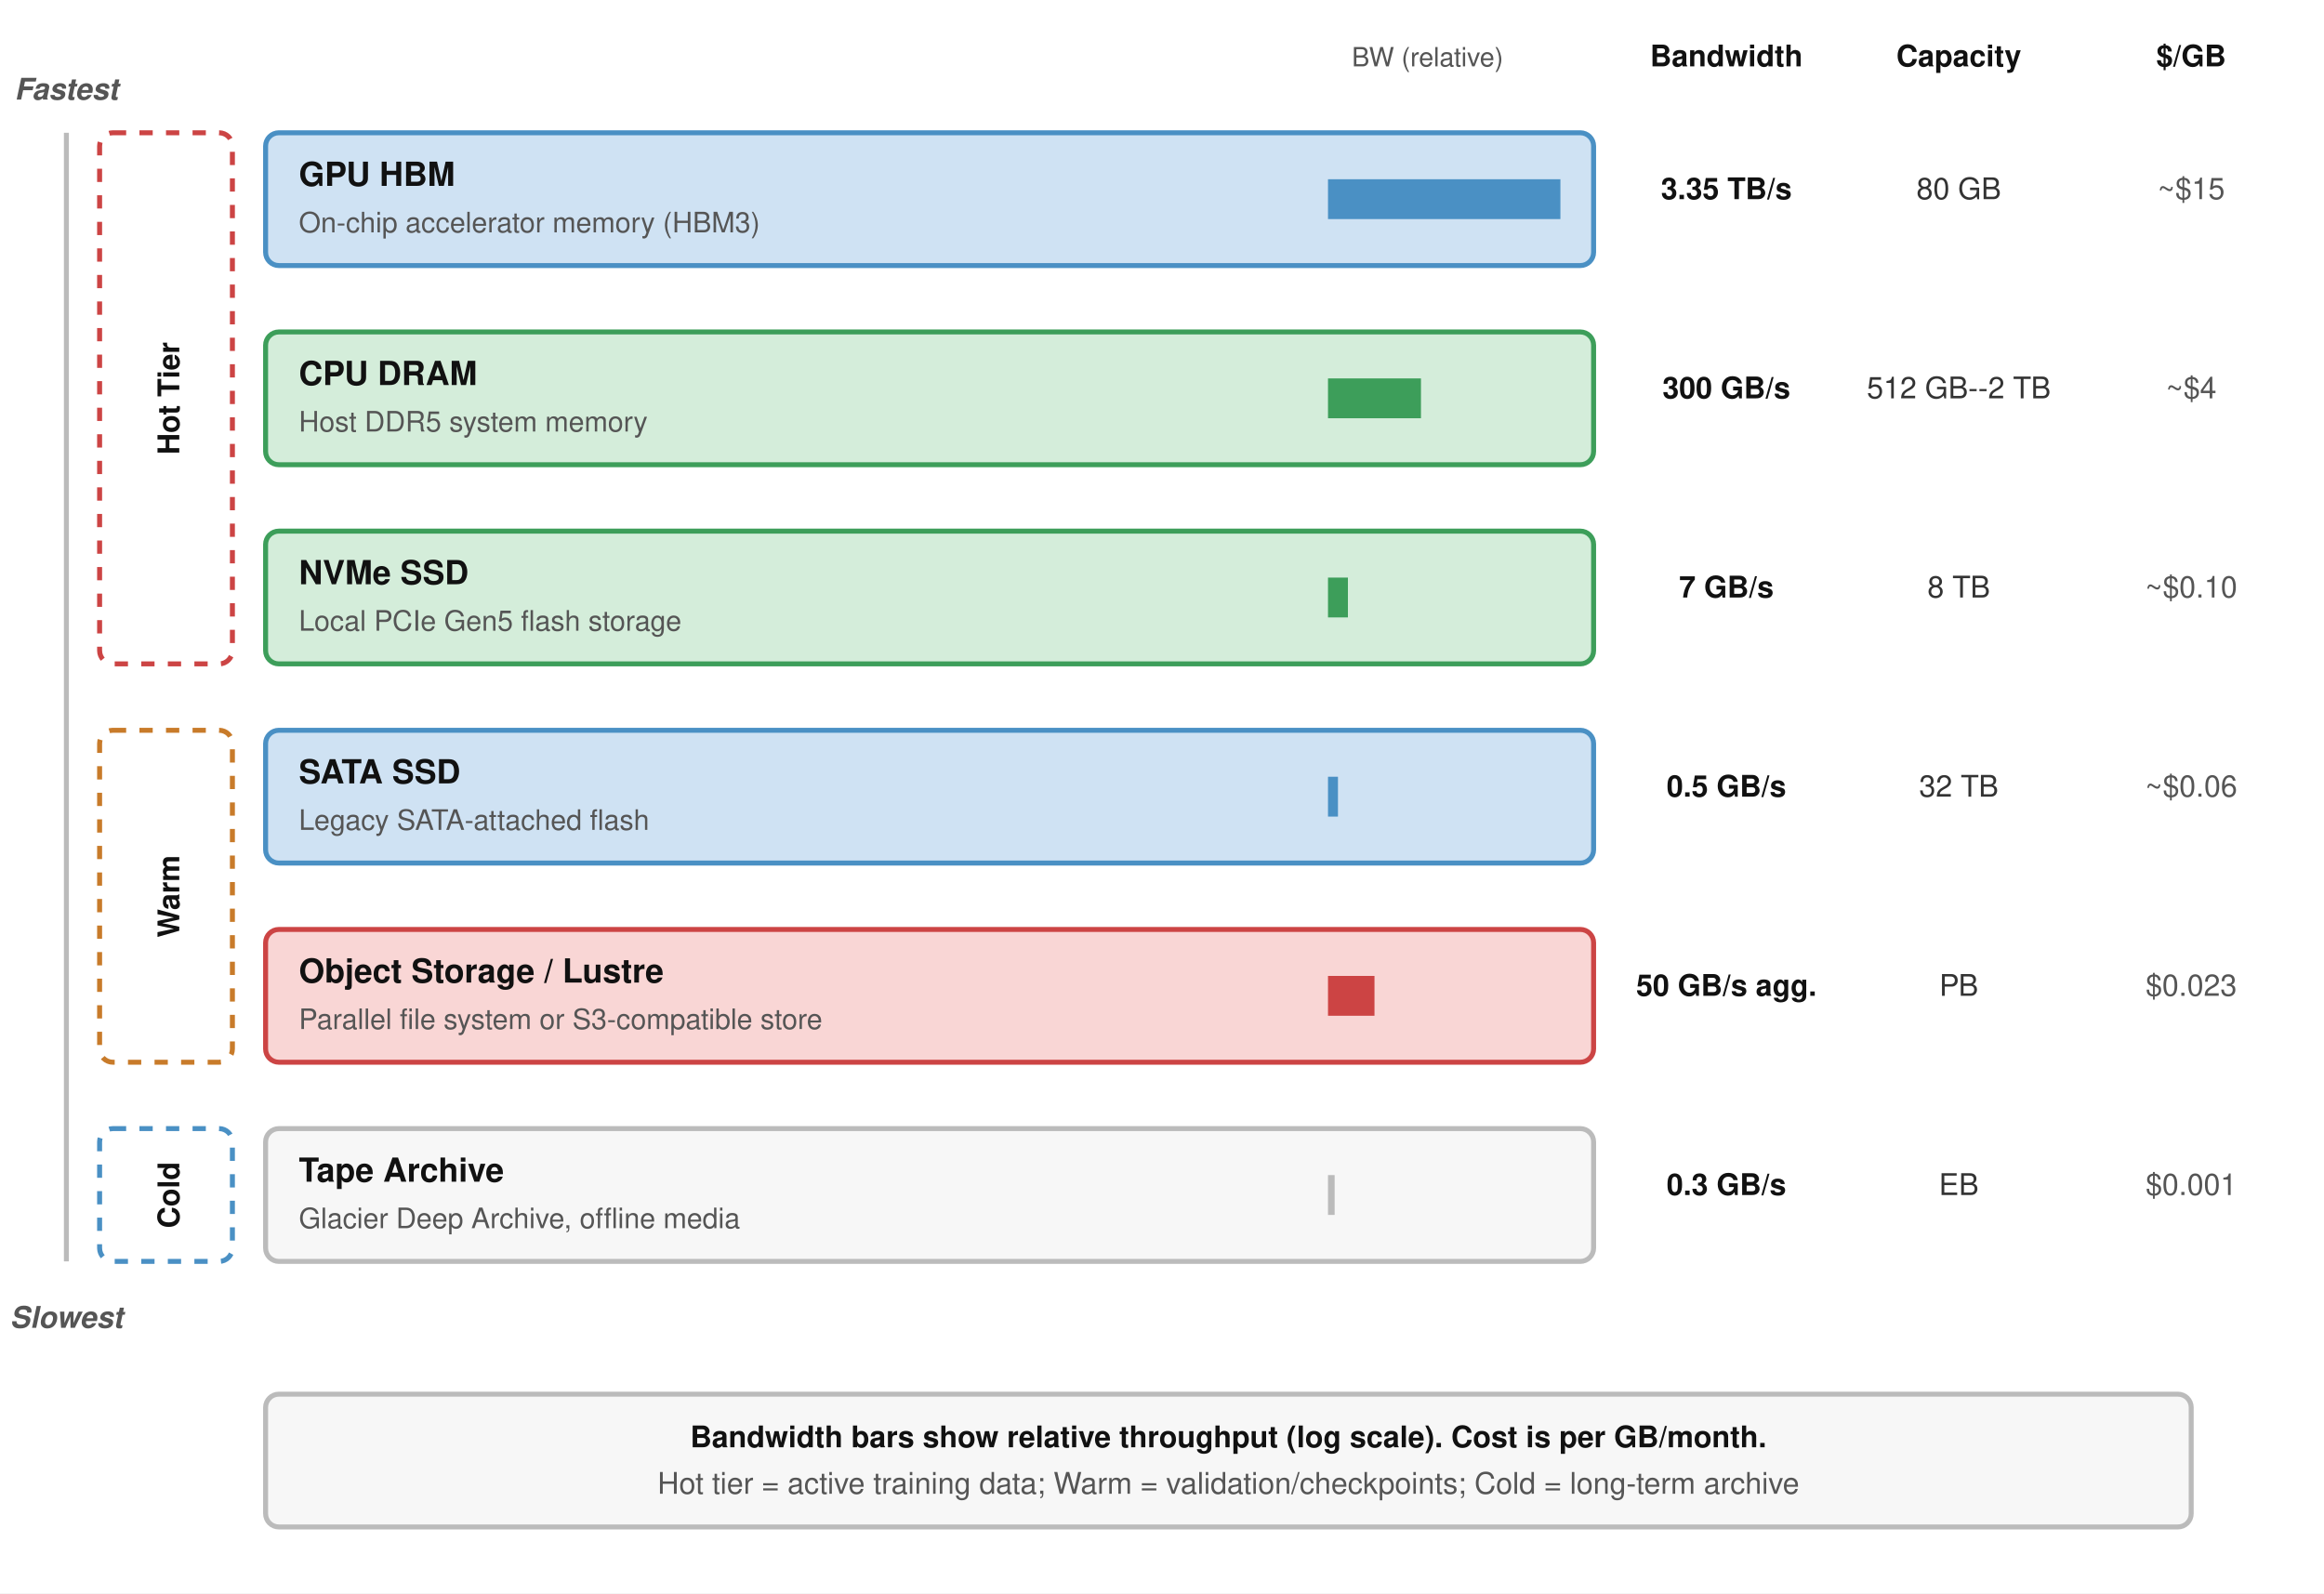
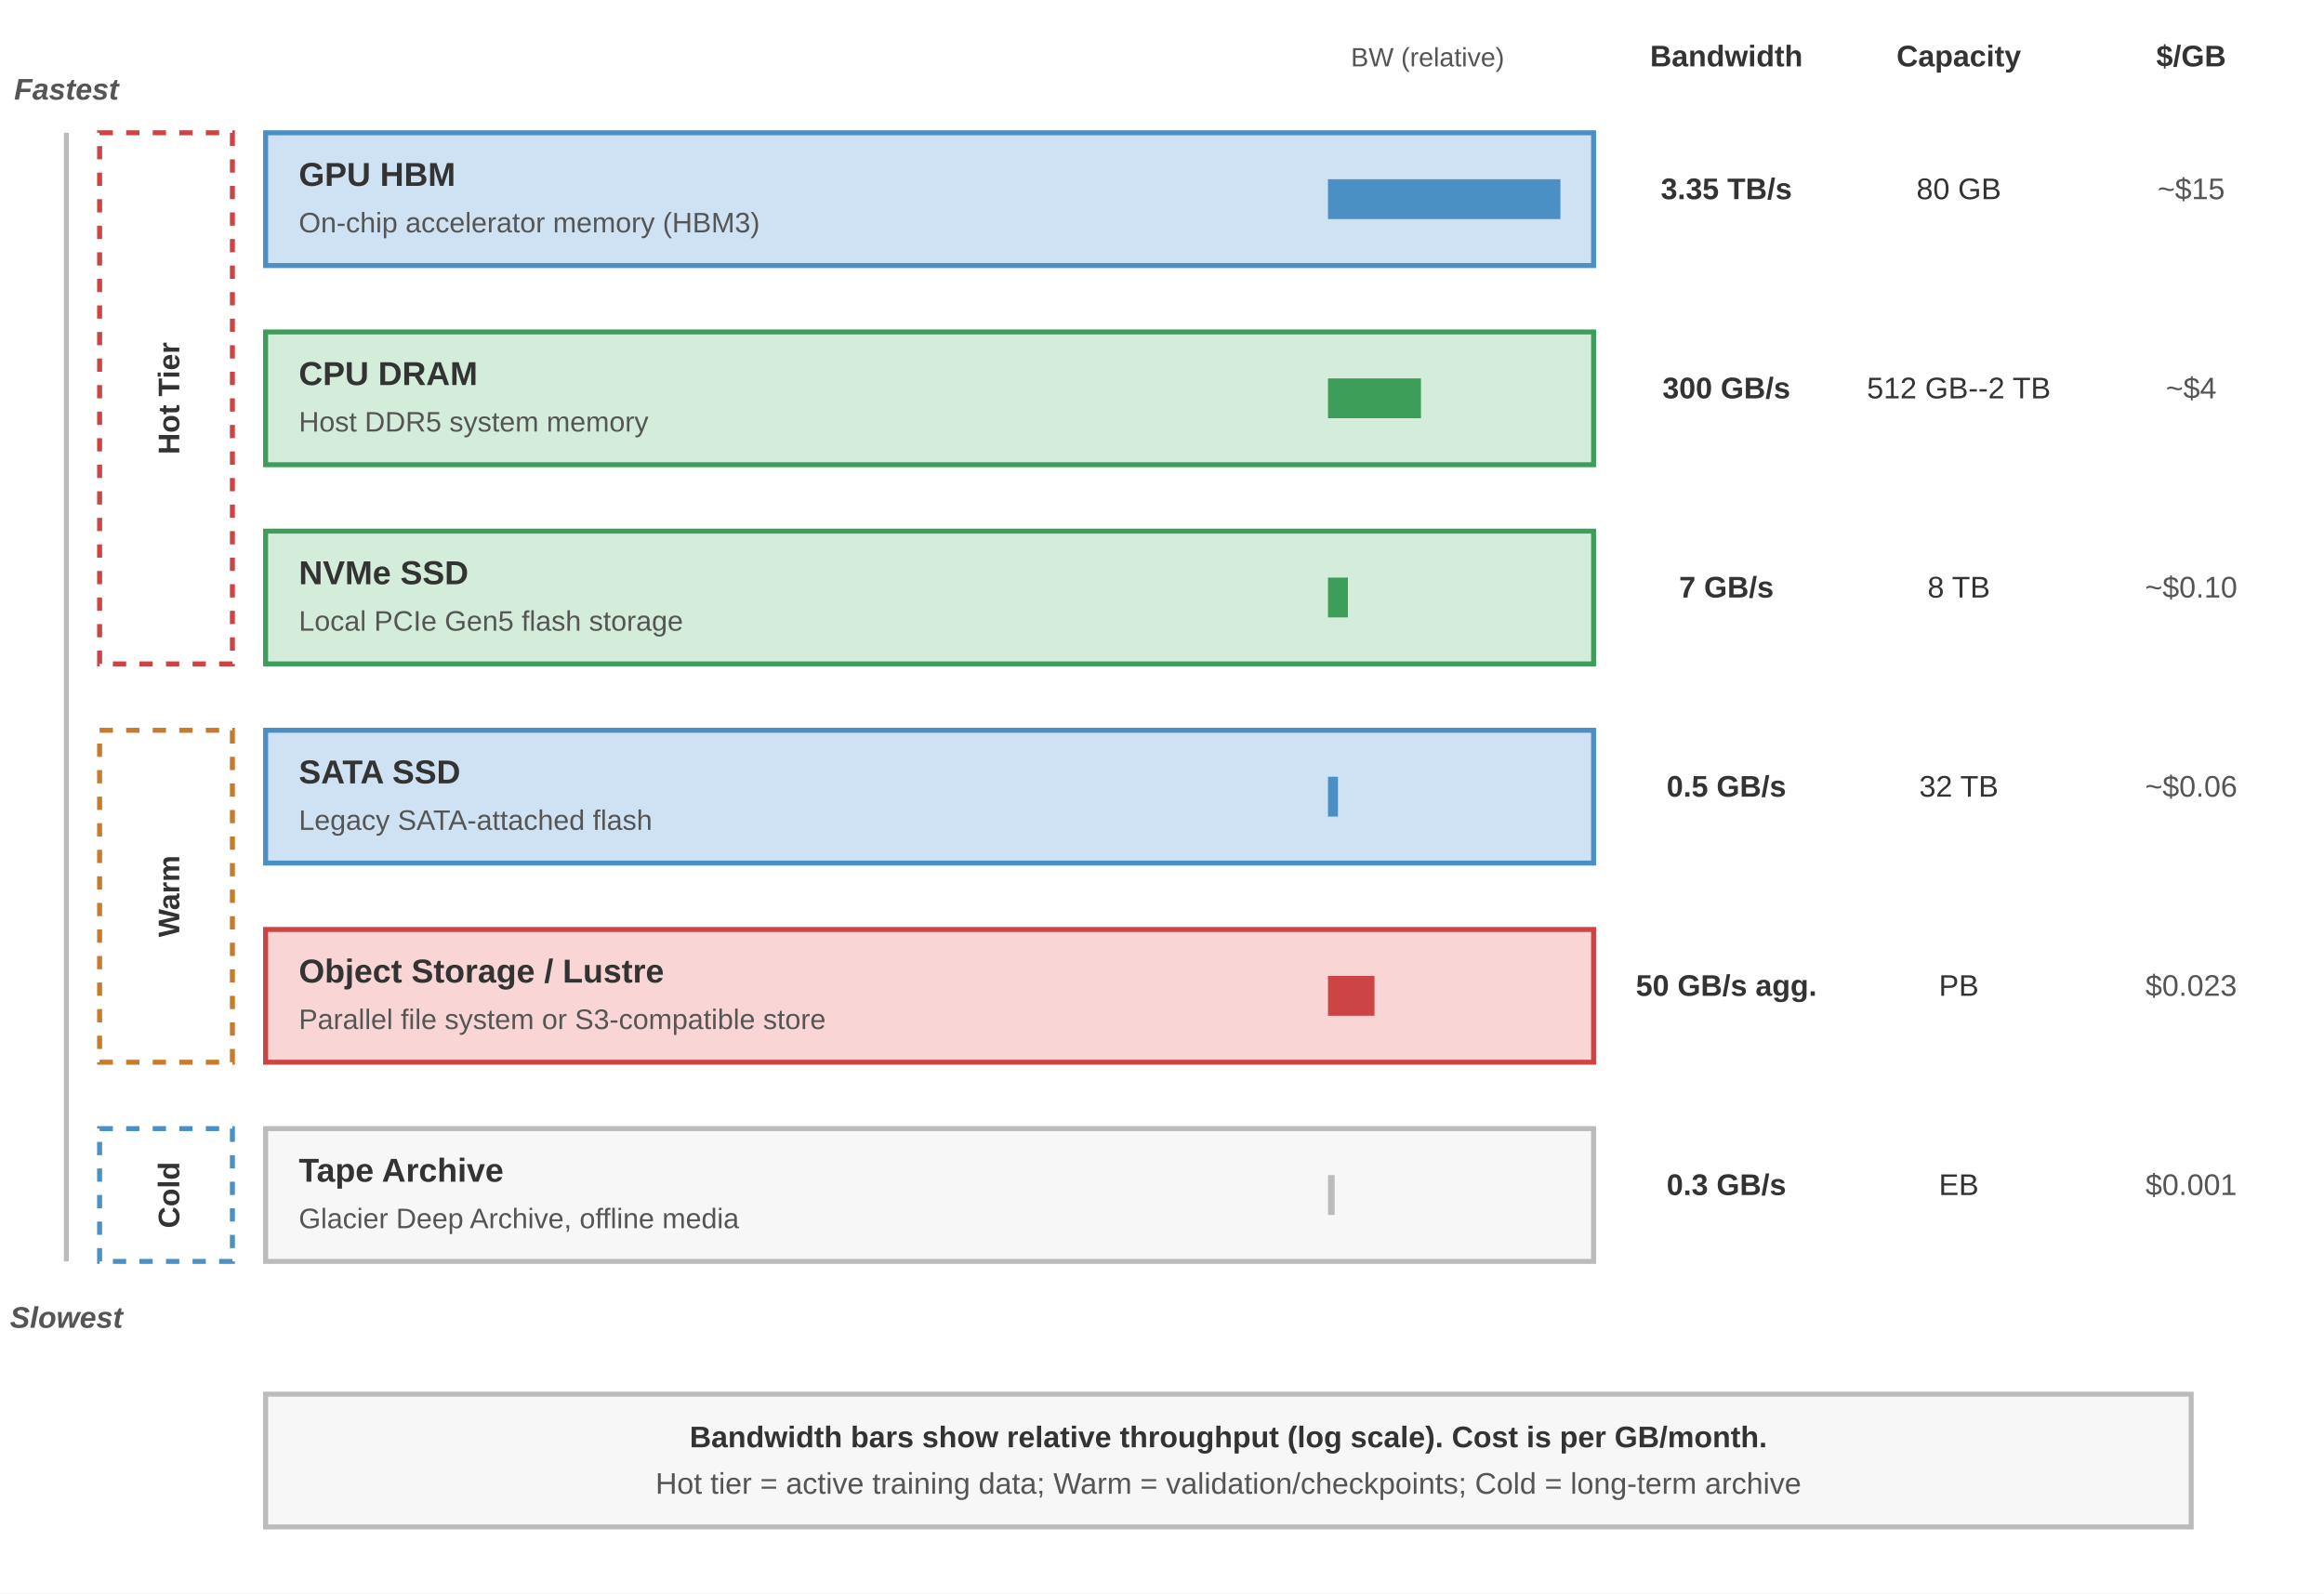
- <svg xmlns="http://www.w3.org/2000/svg" viewBox="0 0 700 480" font-family="Helvetica Neue, Helvetica, Arial, sans-serif">
+ <svg xmlns="http://www.w3.org/2000/svg" font-family="Arial, Helvetica, sans-serif" viewBox="0 0 700 480">
  <defs>
    <marker id="arrow" markerWidth="8" markerHeight="6" refX="7" refY="3" orient="auto">
      <path d="M0,0 L8,3 L0,6 Z" fill="#555" />
    </marker>
    <marker id="arrow-red" markerWidth="8" markerHeight="6" refX="7" refY="3" orient="auto">
      <path d="M0,0 L8,3 L0,6 Z" fill="#a31f34" />
    </marker>
    <marker id="arrow-green" markerWidth="8" markerHeight="6" refX="7" refY="3" orient="auto">
      <path d="M0,0 L8,3 L0,6 Z" fill="#3d9e5a" />
    </marker>
  </defs>
-   <rect width="700" height="480" fill="#ffffff" />
+   <rect width="700" height="480" fill="#fff" />
  <text x="20" y="30" text-anchor="middle" font-size="9" fill="#555" font-weight="600" font-style="italic">Fastest</text>
  <text x="20" y="400" text-anchor="middle" font-size="9" fill="#555" font-weight="600" font-style="italic">Slowest</text>
  <line x1="20" y1="40" x2="20" y2="380" stroke="#bbb" stroke-width="1.5" />
  <text x="430" y="20" font-size="8" fill="#555" text-anchor="middle">BW (relative)</text>
-   <text x="520" y="20" font-size="9" fill="#111" font-weight="700" text-anchor="middle">Bandwidth</text>
-   <text x="590" y="20" font-size="9" fill="#111" font-weight="700" text-anchor="middle">Capacity</text>
-   <text x="660" y="20" font-size="9" fill="#111" font-weight="700" text-anchor="middle">$/GB</text>
-   <rect x="30" y="40" width="40" height="160" fill="none" stroke="#c44" stroke-width="1.5" stroke-dasharray="4,4" rx="4" />
-   <text x="54" y="120" text-anchor="middle" font-size="9" fill="#111" font-weight="600" transform="rotate(-90, 54, 120)">Hot Tier</text>
-   <rect x="30" y="220" width="40" height="100" fill="none" stroke="#c87b2a" stroke-width="1.5" stroke-dasharray="4,4" rx="4" />
-   <text x="54" y="270" text-anchor="middle" font-size="9" fill="#111" font-weight="600" transform="rotate(-90, 54, 270)">Warm</text>
-   <rect x="30" y="340" width="40" height="40" fill="none" stroke="#4a90c4" stroke-width="1.5" stroke-dasharray="4,4" rx="4" />
-   <text x="54" y="360" text-anchor="middle" font-size="9" fill="#111" font-weight="600" transform="rotate(-90, 54, 360)">Cold</text>
+   <text x="520" y="20" font-size="9" fill="#333" font-weight="700" text-anchor="middle">Bandwidth</text>
+   <text x="590" y="20" font-size="9" fill="#333" font-weight="700" text-anchor="middle">Capacity</text>
+   <text x="660" y="20" font-size="9" fill="#333" font-weight="700" text-anchor="middle">$/GB</text>
+   <rect x="30" y="40" width="40" height="160" fill="none" stroke="#c44" stroke-width="1.5" stroke-dasharray="4,4" />
+   <text x="54" y="120" text-anchor="middle" font-size="9" fill="#333" font-weight="600" transform="rotate(-90, 54, 120)">Hot Tier</text>
+   <rect x="30" y="220" width="40" height="100" fill="none" stroke="#c87b2a" stroke-width="1.5" stroke-dasharray="4,4" />
+   <text x="54" y="270" text-anchor="middle" font-size="9" fill="#333" font-weight="600" transform="rotate(-90, 54, 270)">Warm</text>
+   <rect x="30" y="340" width="40" height="40" fill="none" stroke="#4a90c4" stroke-width="1.5" stroke-dasharray="4,4" />
+   <text x="54" y="360" text-anchor="middle" font-size="9" fill="#333" font-weight="600" transform="rotate(-90, 54, 360)">Cold</text>
  <g transform="translate(80, 40)">
-     <rect x="0" y="0" width="400" height="40" fill="#cfe2f3" stroke="#4a90c4" stroke-width="1.5" rx="4" />
-     <text x="10" y="16" font-size="10" font-weight="700" fill="#111">GPU HBM</text>
+     <rect x="0" y="0" width="400" height="40" fill="#cfe2f3" stroke="#4a90c4" stroke-width="1.5" />
+     <text x="10" y="16" font-size="10" font-weight="700" fill="#333">GPU HBM</text>
    <text x="10" y="30" font-size="8.5" fill="#555">On-chip accelerator memory (HBM3)</text>
    <rect x="320" y="14" width="70" height="12" fill="#4a90c4" />
  </g>
-   <text x="520" y="60" text-anchor="middle" font-size="9" fill="#111" font-weight="600">3.35 TB/s</text>
+   <text x="520" y="60" text-anchor="middle" font-size="9" fill="#333" font-weight="600">3.35 TB/s</text>
  <text x="590" y="60" text-anchor="middle" font-size="9" fill="#333">80 GB</text>
  <text x="660" y="60" text-anchor="middle" font-size="9" fill="#555">~$15</text>
  <g transform="translate(80, 100)">
-     <rect x="0" y="0" width="400" height="40" fill="#d4edda" stroke="#3d9e5a" stroke-width="1.5" rx="4" />
-     <text x="10" y="16" font-size="10" font-weight="700" fill="#111">CPU DRAM</text>
+     <rect x="0" y="0" width="400" height="40" fill="#d4edda" stroke="#3d9e5a" stroke-width="1.5" />
+     <text x="10" y="16" font-size="10" font-weight="700" fill="#333">CPU DRAM</text>
    <text x="10" y="30" font-size="8.5" fill="#555">Host DDR5 system memory</text>
    <rect x="320" y="14" width="28" height="12" fill="#3d9e5a" />
  </g>
-   <text x="520" y="120" text-anchor="middle" font-size="9" fill="#111" font-weight="600">300 GB/s</text>
+   <text x="520" y="120" text-anchor="middle" font-size="9" fill="#333" font-weight="600">300 GB/s</text>
  <text x="590" y="120" text-anchor="middle" font-size="9" fill="#333">512 GB--2 TB</text>
  <text x="660" y="120" text-anchor="middle" font-size="9" fill="#555">~$4</text>
  <g transform="translate(80, 160)">
-     <rect x="0" y="0" width="400" height="40" fill="#d4edda" stroke="#3d9e5a" stroke-width="1.5" rx="4" />
-     <text x="10" y="16" font-size="10" font-weight="700" fill="#111">NVMe SSD</text>
+     <rect x="0" y="0" width="400" height="40" fill="#d4edda" stroke="#3d9e5a" stroke-width="1.5" />
+     <text x="10" y="16" font-size="10" font-weight="700" fill="#333">NVMe SSD</text>
    <text x="10" y="30" font-size="8.5" fill="#555">Local PCIe Gen5 flash storage</text>
    <rect x="320" y="14" width="6" height="12" fill="#3d9e5a" />
  </g>
-   <text x="520" y="180" text-anchor="middle" font-size="9" fill="#111" font-weight="600">7 GB/s</text>
+   <text x="520" y="180" text-anchor="middle" font-size="9" fill="#333" font-weight="600">7 GB/s</text>
  <text x="590" y="180" text-anchor="middle" font-size="9" fill="#333">8 TB</text>
  <text x="660" y="180" text-anchor="middle" font-size="9" fill="#555">~$0.10</text>
  <g transform="translate(80, 220)">
-     <rect x="0" y="0" width="400" height="40" fill="#cfe2f3" stroke="#4a90c4" stroke-width="1.5" rx="4" />
-     <text x="10" y="16" font-size="10" font-weight="700" fill="#111">SATA SSD</text>
+     <rect x="0" y="0" width="400" height="40" fill="#cfe2f3" stroke="#4a90c4" stroke-width="1.5" />
+     <text x="10" y="16" font-size="10" font-weight="700" fill="#333">SATA SSD</text>
    <text x="10" y="30" font-size="8.5" fill="#555">Legacy SATA-attached flash</text>
    <rect x="320" y="14" width="3" height="12" fill="#4a90c4" />
  </g>
-   <text x="520" y="240" text-anchor="middle" font-size="9" fill="#111" font-weight="600">0.5 GB/s</text>
+   <text x="520" y="240" text-anchor="middle" font-size="9" fill="#333" font-weight="600">0.5 GB/s</text>
  <text x="590" y="240" text-anchor="middle" font-size="9" fill="#333">32 TB</text>
  <text x="660" y="240" text-anchor="middle" font-size="9" fill="#555">~$0.06</text>
  <g transform="translate(80, 280)">
-     <rect x="0" y="0" width="400" height="40" fill="#f9d6d5" stroke="#c44" stroke-width="1.5" rx="4" />
-     <text x="10" y="16" font-size="10" font-weight="700" fill="#111">Object Storage / Lustre</text>
+     <rect x="0" y="0" width="400" height="40" fill="#f9d6d5" stroke="#c44" stroke-width="1.5" />
+     <text x="10" y="16" font-size="10" font-weight="700" fill="#333">Object Storage / Lustre</text>
    <text x="10" y="30" font-size="8.5" fill="#555">Parallel file system or S3-compatible store</text>
    <rect x="320" y="14" width="14" height="12" fill="#c44" />
  </g>
-   <text x="520" y="300" text-anchor="middle" font-size="9" fill="#111" font-weight="600">50 GB/s agg.</text>
+   <text x="520" y="300" text-anchor="middle" font-size="9" fill="#333" font-weight="600">50 GB/s agg.</text>
  <text x="590" y="300" text-anchor="middle" font-size="9" fill="#333">PB</text>
  <text x="660" y="300" text-anchor="middle" font-size="9" fill="#555">$0.023</text>
  <g transform="translate(80, 340)">
-     <rect x="0" y="0" width="400" height="40" fill="#f7f7f7" stroke="#bbb" stroke-width="1.5" rx="4" />
-     <text x="10" y="16" font-size="10" font-weight="700" fill="#111">Tape Archive</text>
+     <rect x="0" y="0" width="400" height="40" fill="#f7f7f7" stroke="#bbb" stroke-width="1.5" />
+     <text x="10" y="16" font-size="10" font-weight="700" fill="#333">Tape Archive</text>
    <text x="10" y="30" font-size="8.5" fill="#555">Glacier Deep Archive, offline media</text>
    <rect x="320" y="14" width="2" height="12" fill="#bbb" />
  </g>
-   <text x="520" y="360" text-anchor="middle" font-size="9" fill="#111" font-weight="600">0.3 GB/s</text>
+   <text x="520" y="360" text-anchor="middle" font-size="9" fill="#333" font-weight="600">0.3 GB/s</text>
  <text x="590" y="360" text-anchor="middle" font-size="9" fill="#333">EB</text>
  <text x="660" y="360" text-anchor="middle" font-size="9" fill="#555">$0.001</text>
-   <rect x="80" y="420" width="580" height="40" fill="#f7f7f7" stroke="#bbb" stroke-width="1.5" rx="4" />
-   <text x="370" y="436" text-anchor="middle" font-size="9" fill="#111" font-weight="600">Bandwidth bars show relative throughput (log scale). Cost is per GB/month.</text>
+   <rect x="80" y="420" width="580" height="40" fill="#f7f7f7" stroke="#bbb" stroke-width="1.5" />
+   <text x="370" y="436" text-anchor="middle" font-size="9" fill="#333" font-weight="600">Bandwidth bars show relative throughput (log scale). Cost is per GB/month.</text>
  <text x="370" y="450" text-anchor="middle" font-size="9" fill="#555">Hot tier = active training data; Warm = validation/checkpoints; Cold = long-term archive</text>
</svg>
